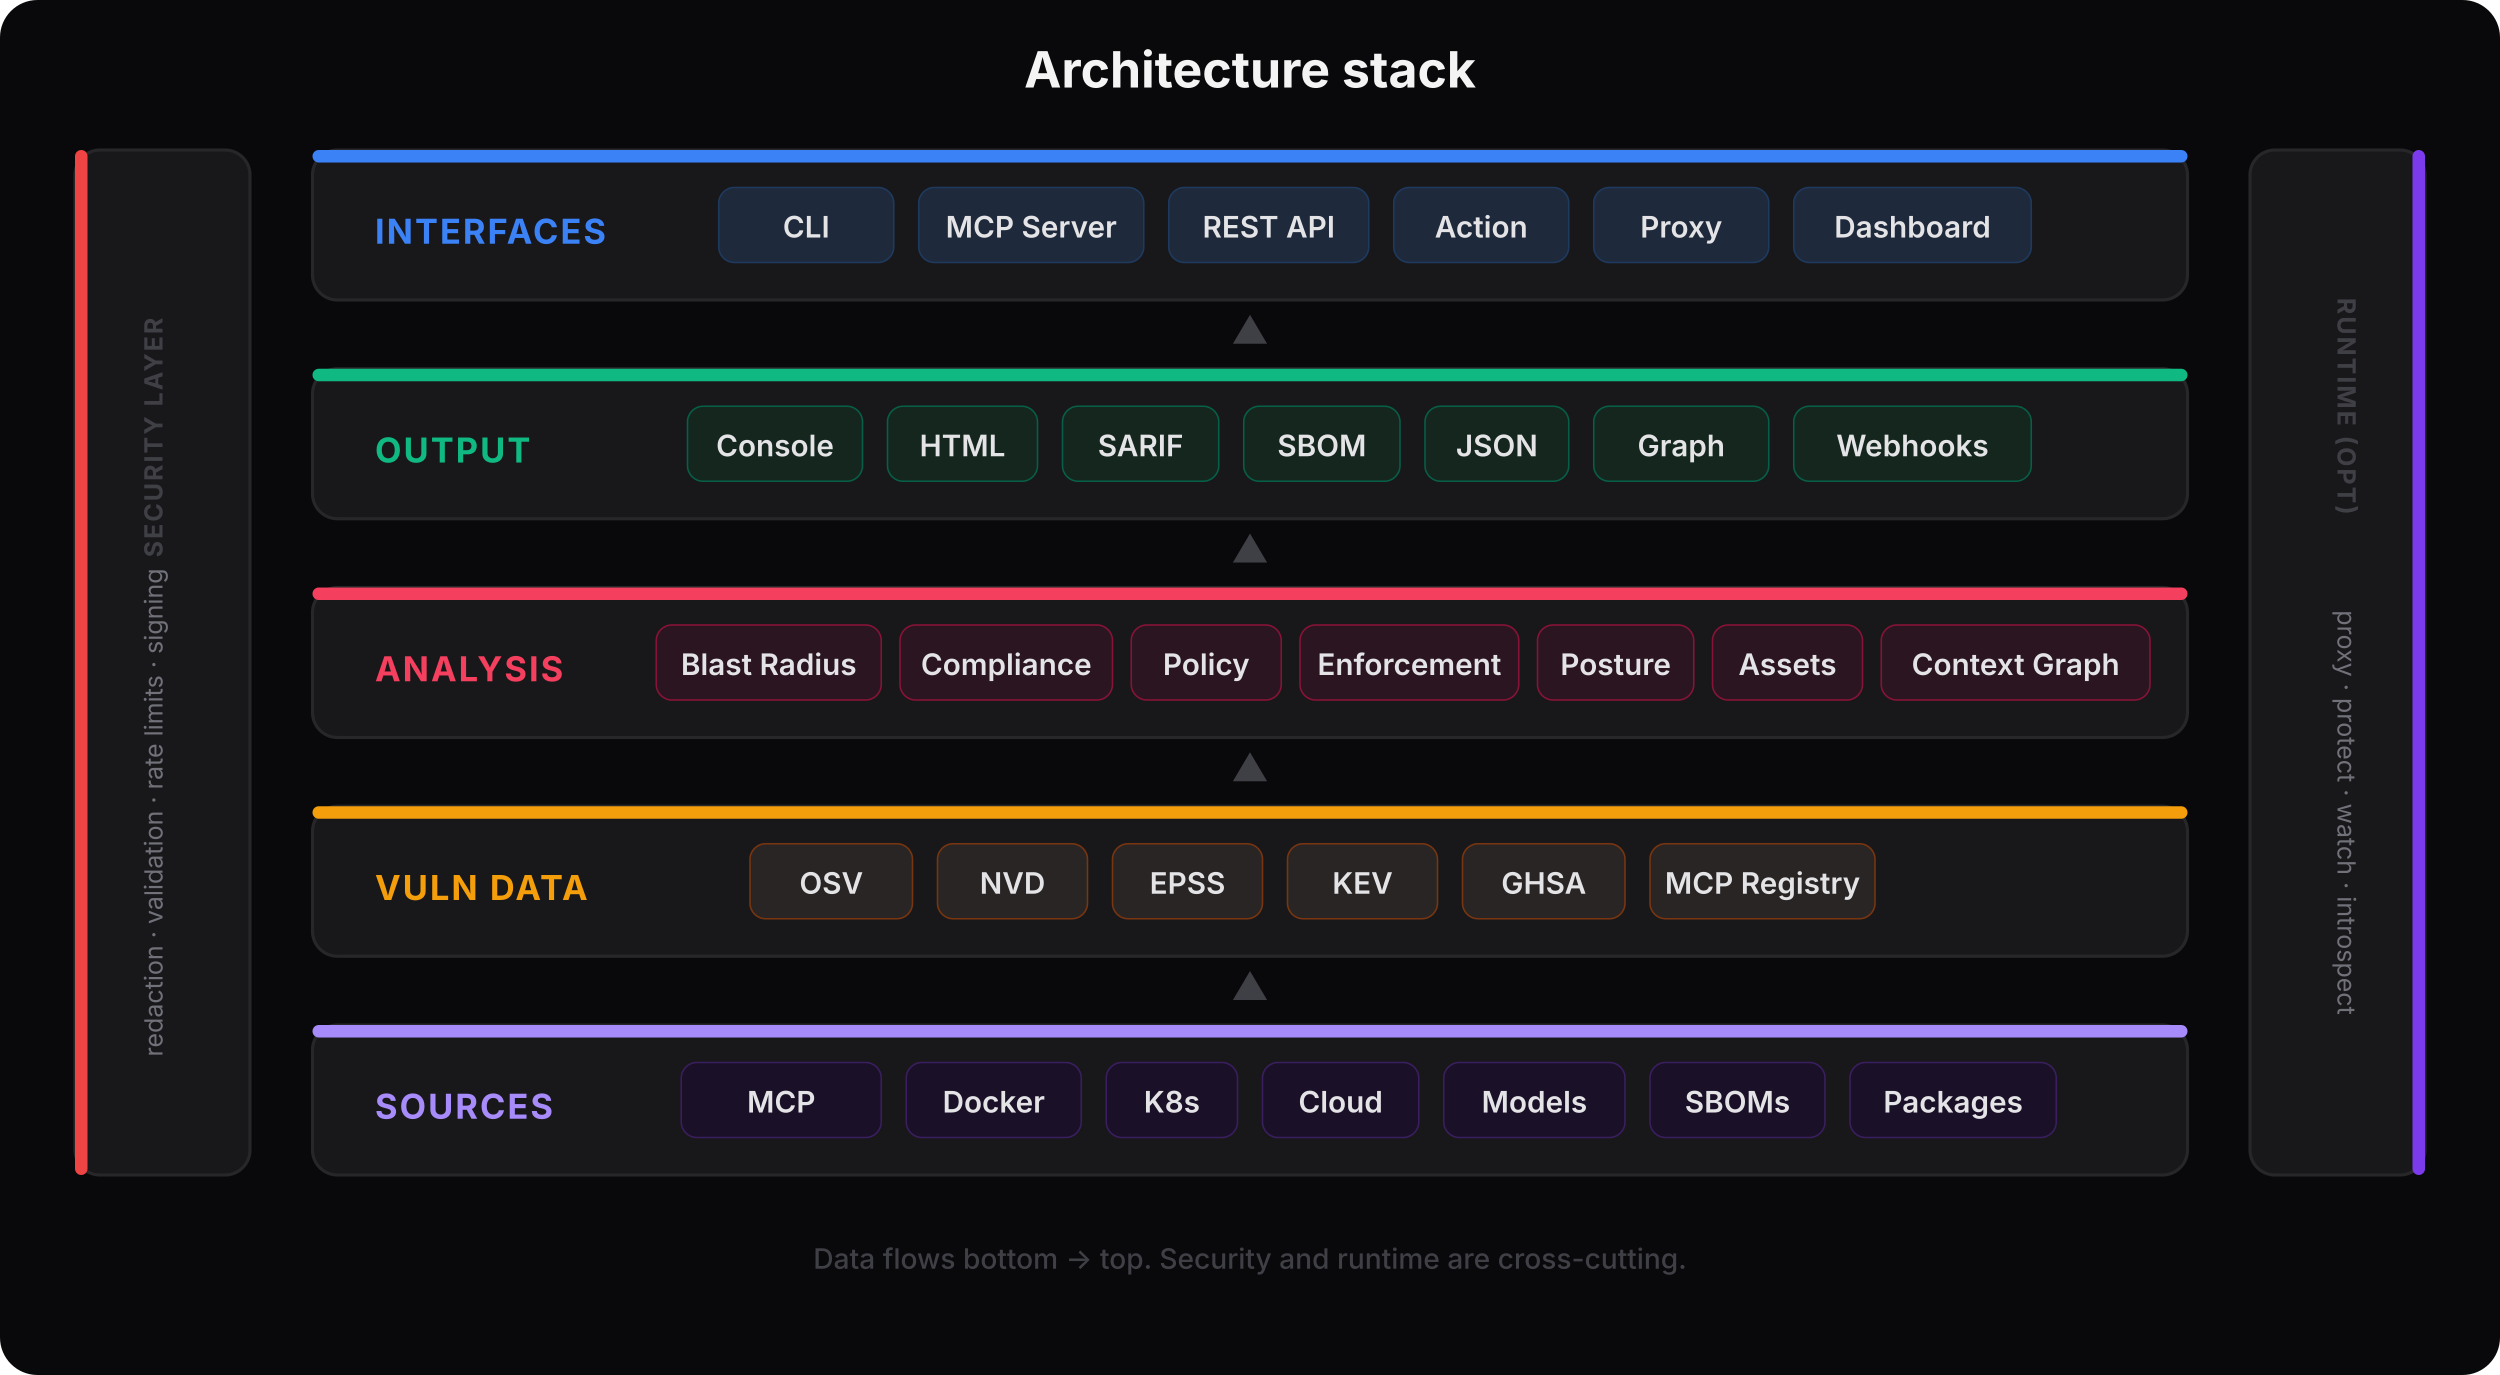
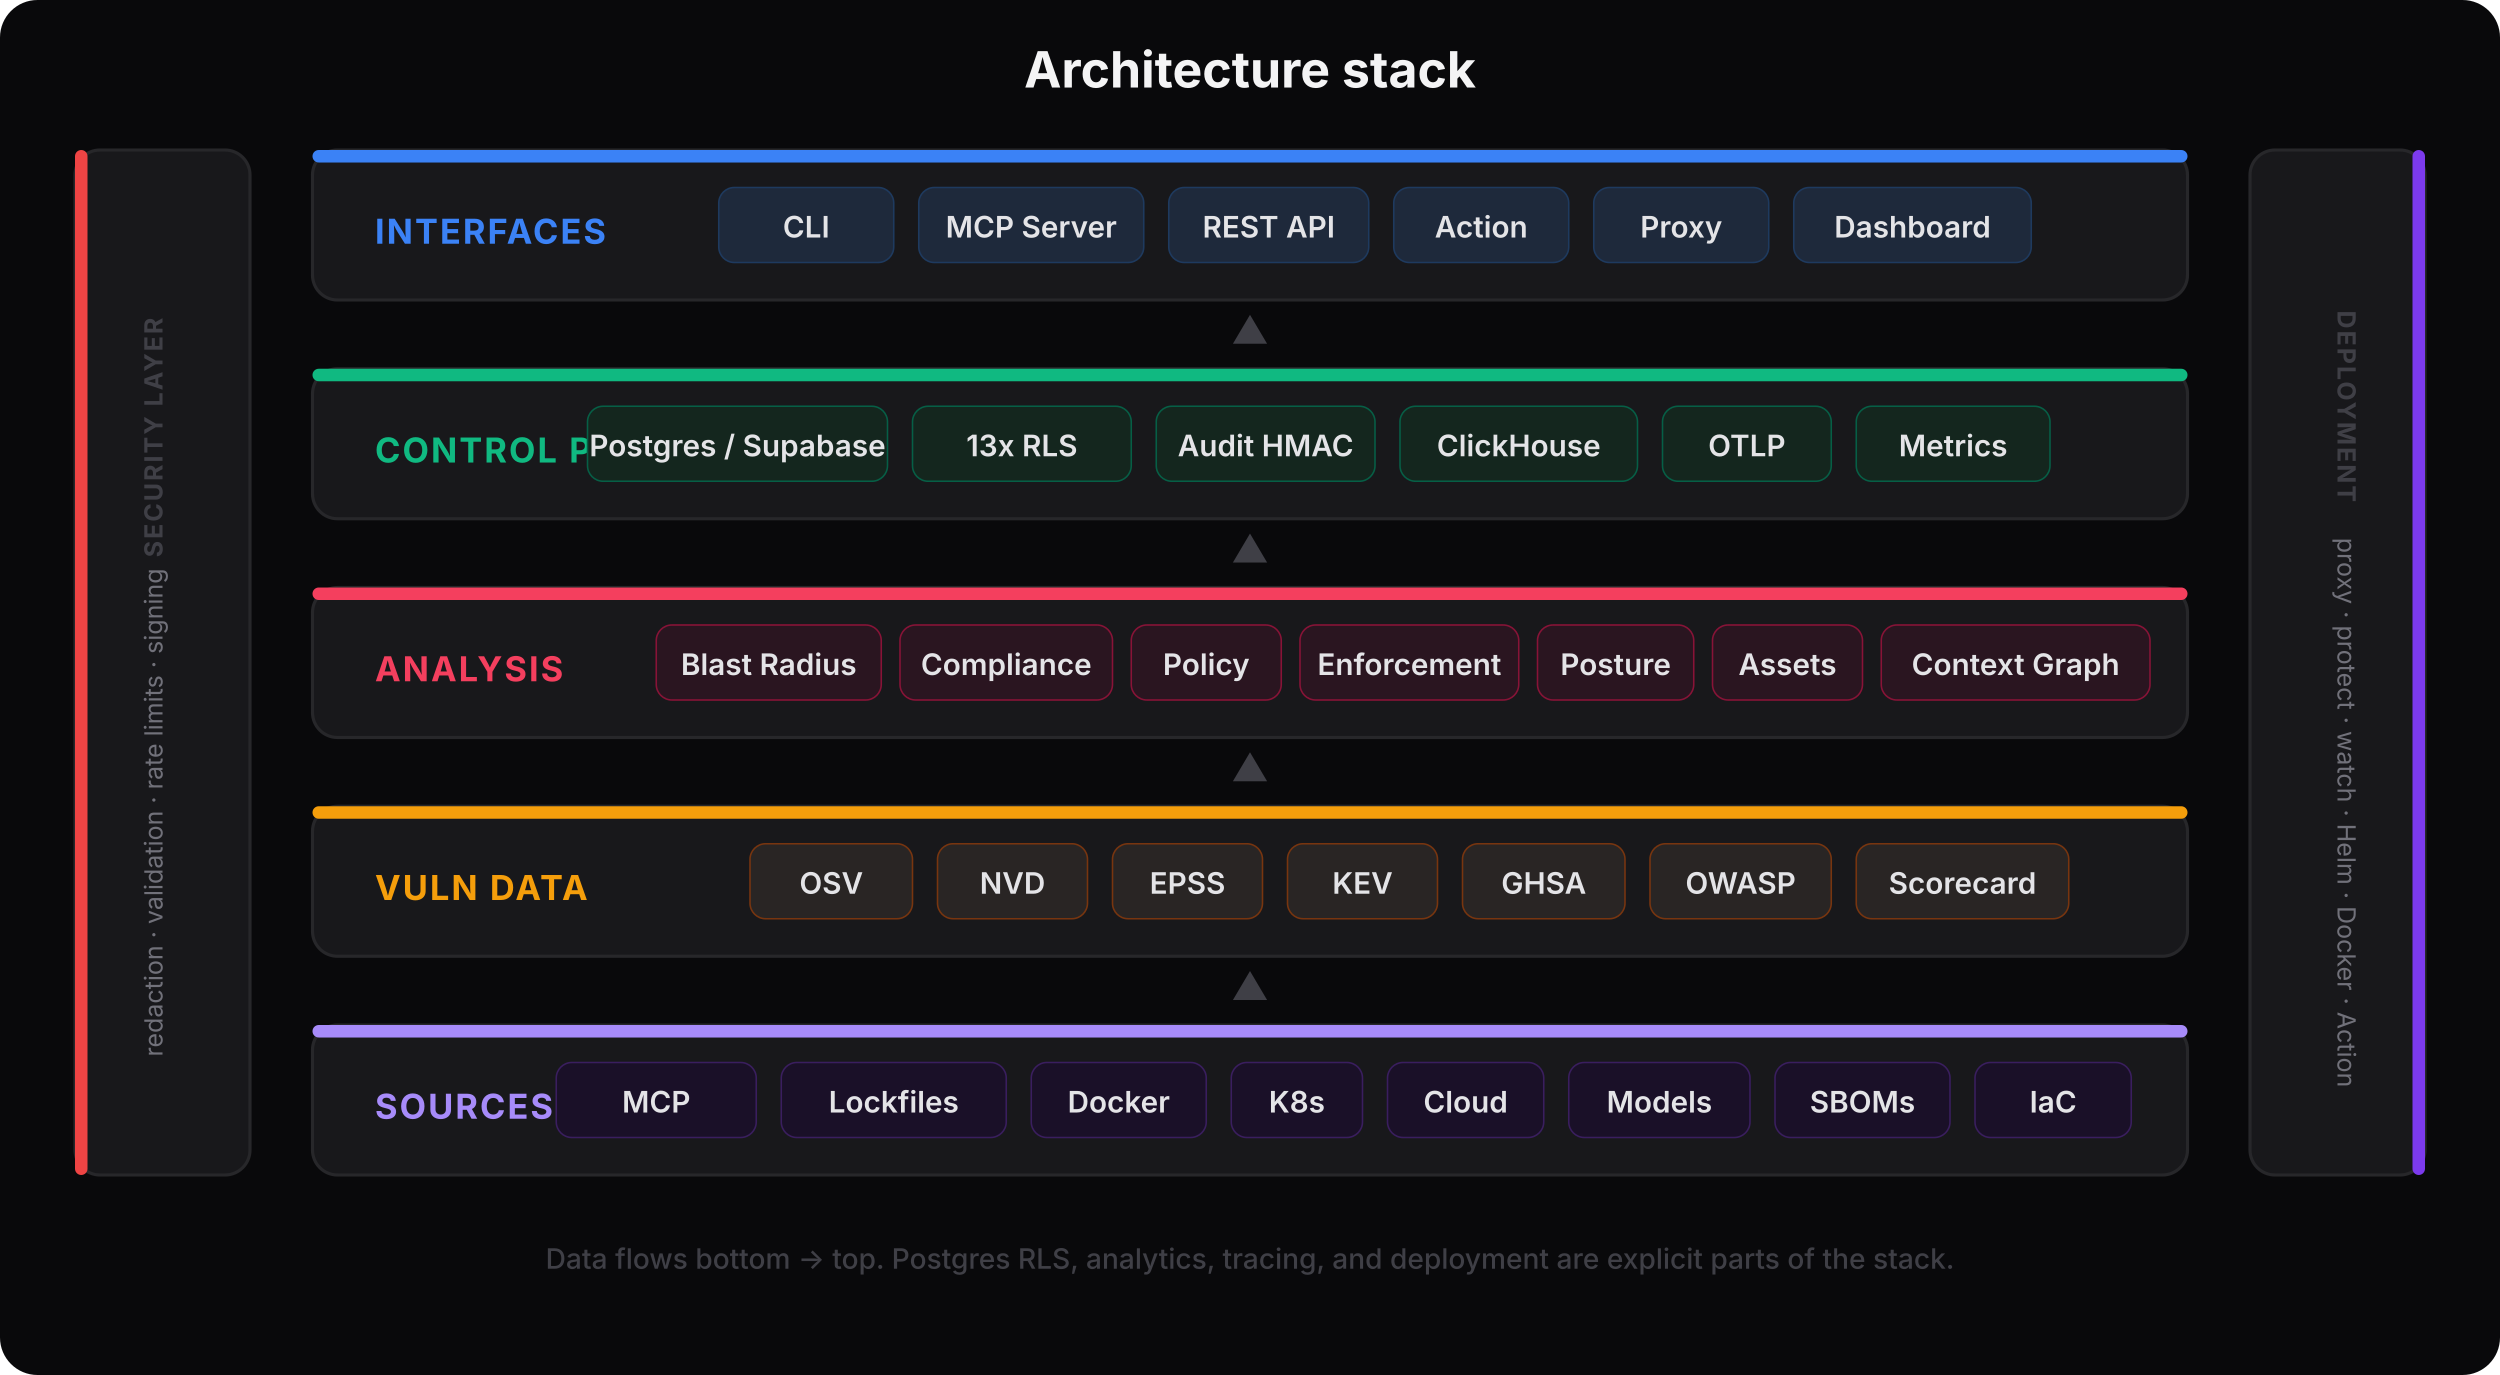
<svg xmlns="http://www.w3.org/2000/svg" viewBox="0 0 800 440" fill="none">
  <style>
    text { font-family: system-ui, -apple-system, 'Segoe UI', sans-serif; }
    .title { font-size: 16px; font-weight: 700; fill: #f4f4f5; }
    .layer-name { font-size: 11px; font-weight: 700; letter-spacing: 0.06em; }
    .item { font-size: 9.5px; font-weight: 600; fill: #e4e4e7; }
    .detail { font-size: 8px; font-weight: 400; fill: #71717a; }
    .arrow-up { font-size: 12px; fill: #3f3f46; }
    .side-label { font-size: 8px; font-weight: 700; letter-spacing: 0.08em; fill: #3f3f46; }
  </style>
  <rect width="800" height="440" rx="12" fill="#09090b" />
  <text x="400" y="28" text-anchor="middle" class="title">Architecture stack</text>
  <rect x="100" y="48" width="600" height="48" rx="8" fill="#18181b" stroke="#27272a" stroke-width="1" />
  <rect x="100" y="48" width="600" height="4" rx="2" fill="#3b82f6" />
  <text x="120" y="78" class="layer-name" fill="#3b82f6">INTERFACES</text>
  <rect x="230" y="60" width="56" height="24" rx="5" fill="#1e293b" stroke="#1e3a5f" stroke-width="0.5" />
  <text x="258" y="76" text-anchor="middle" class="item">CLI</text>
  <rect x="294" y="60" width="72" height="24" rx="5" fill="#1e293b" stroke="#1e3a5f" stroke-width="0.5" />
  <text x="330" y="76" text-anchor="middle" class="item">MCP Server</text>
  <rect x="374" y="60" width="64" height="24" rx="5" fill="#1e293b" stroke="#1e3a5f" stroke-width="0.5" />
  <text x="406" y="76" text-anchor="middle" class="item">REST API</text>
  <rect x="446" y="60" width="56" height="24" rx="5" fill="#1e293b" stroke="#1e3a5f" stroke-width="0.5" />
  <text x="474" y="76" text-anchor="middle" class="item">Action</text>
  <rect x="510" y="60" width="56" height="24" rx="5" fill="#1e293b" stroke="#1e3a5f" stroke-width="0.5" />
  <text x="538" y="76" text-anchor="middle" class="item">Proxy</text>
  <rect x="574" y="60" width="76" height="24" rx="5" fill="#1e293b" stroke="#1e3a5f" stroke-width="0.5" />
  <text x="612" y="76" text-anchor="middle" class="item">Dashboard</text>
  <text x="400" y="110" text-anchor="middle" class="arrow-up">▲</text>
  <rect x="100" y="118" width="600" height="48" rx="8" fill="#18181b" stroke="#27272a" stroke-width="1" />
  <rect x="100" y="118" width="600" height="4" rx="2" fill="#10b981" />
-   <text x="120" y="148" class="layer-name" fill="#10b981">OUTPUT</text>
-   <rect x="220" y="130" width="56" height="24" rx="5" fill="#14261e" stroke="#065f46" stroke-width="0.5" />
-   <text x="248" y="146" text-anchor="middle" class="item">Console</text>
-   <rect x="284" y="130" width="48" height="24" rx="5" fill="#14261e" stroke="#065f46" stroke-width="0.5" />
-   <text x="308" y="146" text-anchor="middle" class="item">HTML</text>
-   <rect x="340" y="130" width="50" height="24" rx="5" fill="#14261e" stroke="#065f46" stroke-width="0.5" />
-   <text x="365" y="146" text-anchor="middle" class="item">SARIF</text>
-   <rect x="398" y="130" width="50" height="24" rx="5" fill="#14261e" stroke="#065f46" stroke-width="0.5" />
-   <text x="423" y="146" text-anchor="middle" class="item">SBOM</text>
-   <rect x="456" y="130" width="46" height="24" rx="5" fill="#14261e" stroke="#065f46" stroke-width="0.5" />
-   <text x="479" y="146" text-anchor="middle" class="item">JSON</text>
-   <rect x="510" y="130" width="56" height="24" rx="5" fill="#14261e" stroke="#065f46" stroke-width="0.5" />
-   <text x="538" y="146" text-anchor="middle" class="item">Graph</text>
-   <rect x="574" y="130" width="76" height="24" rx="5" fill="#14261e" stroke="#065f46" stroke-width="0.5" />
-   <text x="612" y="146" text-anchor="middle" class="item">Webhooks</text>
+   <text x="120" y="148" class="layer-name" fill="#10b981">CONTROL PLANE</text>
+   <rect x="188" y="130" width="96" height="24" rx="5" fill="#14261e" stroke="#065f46" stroke-width="0.5" />
+   <text x="236" y="146" text-anchor="middle" class="item">Postgres / Supabase</text>
+   <rect x="292" y="130" width="70" height="24" rx="5" fill="#14261e" stroke="#065f46" stroke-width="0.5" />
+   <text x="327" y="146" text-anchor="middle" class="item">13x RLS</text>
+   <rect x="370" y="130" width="70" height="24" rx="5" fill="#14261e" stroke="#065f46" stroke-width="0.5" />
+   <text x="405" y="146" text-anchor="middle" class="item">Audit HMAC</text>
+   <rect x="448" y="130" width="76" height="24" rx="5" fill="#14261e" stroke="#065f46" stroke-width="0.5" />
+   <text x="486" y="146" text-anchor="middle" class="item">ClickHouse</text>
+   <rect x="532" y="130" width="54" height="24" rx="5" fill="#14261e" stroke="#065f46" stroke-width="0.5" />
+   <text x="559" y="146" text-anchor="middle" class="item">OTLP</text>
+   <rect x="594" y="130" width="62" height="24" rx="5" fill="#14261e" stroke="#065f46" stroke-width="0.5" />
+   <text x="625" y="146" text-anchor="middle" class="item">Metrics</text>
  <text x="400" y="180" text-anchor="middle" class="arrow-up">▲</text>
  <rect x="100" y="188" width="600" height="48" rx="8" fill="#18181b" stroke="#27272a" stroke-width="1" />
  <rect x="100" y="188" width="600" height="4" rx="2" fill="#f43f5e" />
  <text x="120" y="218" class="layer-name" fill="#f43f5e">ANALYSIS</text>
  <rect x="210" y="200" width="72" height="24" rx="5" fill="#2a1520" stroke="#881337" stroke-width="0.5" />
  <text x="246" y="216" text-anchor="middle" class="item">Blast Radius</text>
  <rect x="288" y="200" width="68" height="24" rx="5" fill="#2a1520" stroke="#881337" stroke-width="0.5" />
  <text x="322" y="216" text-anchor="middle" class="item">Compliance</text>
  <rect x="362" y="200" width="48" height="24" rx="5" fill="#2a1520" stroke="#881337" stroke-width="0.5" />
  <text x="386" y="216" text-anchor="middle" class="item">Policy</text>
  <rect x="416" y="200" width="70" height="24" rx="5" fill="#2a1520" stroke="#881337" stroke-width="0.5" />
  <text x="451" y="216" text-anchor="middle" class="item">Enforcement</text>
  <rect x="492" y="200" width="50" height="24" rx="5" fill="#2a1520" stroke="#881337" stroke-width="0.5" />
  <text x="517" y="216" text-anchor="middle" class="item">Posture</text>
  <rect x="548" y="200" width="48" height="24" rx="5" fill="#2a1520" stroke="#881337" stroke-width="0.5" />
  <text x="572" y="216" text-anchor="middle" class="item">Assets</text>
  <rect x="602" y="200" width="86" height="24" rx="5" fill="#2a1520" stroke="#881337" stroke-width="0.5" />
  <text x="645" y="216" text-anchor="middle" class="item">Context Graph</text>
  <text x="400" y="250" text-anchor="middle" class="arrow-up">▲</text>
  <rect x="100" y="258" width="600" height="48" rx="8" fill="#18181b" stroke="#27272a" stroke-width="1" />
  <rect x="100" y="258" width="600" height="4" rx="2" fill="#f59e0b" />
  <text x="120" y="288" class="layer-name" fill="#f59e0b">VULN DATA</text>
  <rect x="240" y="270" width="52" height="24" rx="5" fill="#292524" stroke="#78350f" stroke-width="0.5" />
  <text x="266" y="286" text-anchor="middle" class="item">OSV</text>
  <rect x="300" y="270" width="48" height="24" rx="5" fill="#292524" stroke="#78350f" stroke-width="0.5" />
  <text x="324" y="286" text-anchor="middle" class="item">NVD</text>
  <rect x="356" y="270" width="48" height="24" rx="5" fill="#292524" stroke="#78350f" stroke-width="0.5" />
  <text x="380" y="286" text-anchor="middle" class="item">EPSS</text>
  <rect x="412" y="270" width="48" height="24" rx="5" fill="#292524" stroke="#78350f" stroke-width="0.5" />
  <text x="436" y="286" text-anchor="middle" class="item">KEV</text>
  <rect x="468" y="270" width="52" height="24" rx="5" fill="#292524" stroke="#78350f" stroke-width="0.5" />
  <text x="494" y="286" text-anchor="middle" class="item">GHSA</text>
-   <rect x="528" y="270" width="72" height="24" rx="5" fill="#292524" stroke="#78350f" stroke-width="0.5" />
-   <text x="564" y="286" text-anchor="middle" class="item">MCP Registry</text>
+   <rect x="528" y="270" width="58" height="24" rx="5" fill="#292524" stroke="#78350f" stroke-width="0.5" />
+   <text x="557" y="286" text-anchor="middle" class="item">OWASP</text>
+   <rect x="594" y="270" width="68" height="24" rx="5" fill="#292524" stroke="#78350f" stroke-width="0.5" />
+   <text x="628" y="286" text-anchor="middle" class="item">Scorecard</text>
  <text x="400" y="320" text-anchor="middle" class="arrow-up">▲</text>
  <rect x="100" y="328" width="600" height="48" rx="8" fill="#18181b" stroke="#27272a" stroke-width="1" />
  <rect x="100" y="328" width="600" height="4" rx="2" fill="#a78bfa" />
  <text x="120" y="358" class="layer-name" fill="#a78bfa">SOURCES</text>
-   <rect x="218" y="340" width="64" height="24" rx="5" fill="#1a1028" stroke="#3a1e5f" stroke-width="0.5" />
-   <text x="250" y="356" text-anchor="middle" class="item">MCP</text>
-   <rect x="290" y="340" width="56" height="24" rx="5" fill="#1a1028" stroke="#3a1e5f" stroke-width="0.5" />
-   <text x="318" y="356" text-anchor="middle" class="item">Docker</text>
-   <rect x="354" y="340" width="42" height="24" rx="5" fill="#1a1028" stroke="#3a1e5f" stroke-width="0.5" />
-   <text x="375" y="356" text-anchor="middle" class="item">K8s</text>
-   <rect x="404" y="340" width="50" height="24" rx="5" fill="#1a1028" stroke="#3a1e5f" stroke-width="0.5" />
-   <text x="429" y="356" text-anchor="middle" class="item">Cloud</text>
-   <rect x="462" y="340" width="58" height="24" rx="5" fill="#1a1028" stroke="#3a1e5f" stroke-width="0.5" />
-   <text x="491" y="356" text-anchor="middle" class="item">Models</text>
-   <rect x="528" y="340" width="56" height="24" rx="5" fill="#1a1028" stroke="#3a1e5f" stroke-width="0.5" />
-   <text x="556" y="356" text-anchor="middle" class="item">SBOMs</text>
-   <rect x="592" y="340" width="66" height="24" rx="5" fill="#1a1028" stroke="#3a1e5f" stroke-width="0.5" />
-   <text x="625" y="356" text-anchor="middle" class="item">Packages</text>
+   <rect x="178" y="340" width="64" height="24" rx="5" fill="#1a1028" stroke="#3a1e5f" stroke-width="0.5" />
+   <text x="210" y="356" text-anchor="middle" class="item">MCP</text>
+   <rect x="250" y="340" width="72" height="24" rx="5" fill="#1a1028" stroke="#3a1e5f" stroke-width="0.5" />
+   <text x="286" y="356" text-anchor="middle" class="item">Lockfiles</text>
+   <rect x="330" y="340" width="56" height="24" rx="5" fill="#1a1028" stroke="#3a1e5f" stroke-width="0.5" />
+   <text x="358" y="356" text-anchor="middle" class="item">Docker</text>
+   <rect x="394" y="340" width="42" height="24" rx="5" fill="#1a1028" stroke="#3a1e5f" stroke-width="0.5" />
+   <text x="415" y="356" text-anchor="middle" class="item">K8s</text>
+   <rect x="444" y="340" width="50" height="24" rx="5" fill="#1a1028" stroke="#3a1e5f" stroke-width="0.5" />
+   <text x="469" y="356" text-anchor="middle" class="item">Cloud</text>
+   <rect x="502" y="340" width="58" height="24" rx="5" fill="#1a1028" stroke="#3a1e5f" stroke-width="0.5" />
+   <text x="531" y="356" text-anchor="middle" class="item">Models</text>
+   <rect x="568" y="340" width="56" height="24" rx="5" fill="#1a1028" stroke="#3a1e5f" stroke-width="0.5" />
+   <text x="596" y="356" text-anchor="middle" class="item">SBOMs</text>
+   <rect x="632" y="340" width="50" height="24" rx="5" fill="#1a1028" stroke="#3a1e5f" stroke-width="0.5" />
+   <text x="657" y="356" text-anchor="middle" class="item">IaC</text>
  <rect x="24" y="48" width="56" height="328" rx="8" fill="#18181b" stroke="#27272a" stroke-width="1" />
  <rect x="24" y="48" width="4" height="328" rx="2" fill="#ef4444" />
  <text x="52" y="140" text-anchor="middle" class="side-label" fill="#ef4444" transform="rotate(-90, 52, 140)">SECURITY LAYER</text>
  <text x="52" y="260" text-anchor="middle" class="detail" transform="rotate(-90, 52, 260)">redaction · validation · rate limits · signing</text>
  <rect x="720" y="48" width="56" height="328" rx="8" fill="#18181b" stroke="#27272a" stroke-width="1" />
  <rect x="772" y="48" width="4" height="328" rx="2" fill="#7c3aed" />
-   <text x="748" y="130" text-anchor="middle" class="side-label" fill="#c4b5fd" transform="rotate(90, 748, 130)">RUNTIME (OPT)</text>
-   <text x="748" y="260" text-anchor="middle" class="detail" transform="rotate(90, 748, 260)">proxy · protect · watch · introspect</text>
-   <text x="400" y="406" text-anchor="middle" font-size="9" font-weight="500" fill="#3f3f46" font-family="system-ui, sans-serif">Data flows bottom → top. Security and runtime are cross-cutting.</text>
+   <text x="748" y="130" text-anchor="middle" class="side-label" fill="#c4b5fd" transform="rotate(90, 748, 130)">DEPLOYMENT</text>
+   <text x="748" y="260" text-anchor="middle" class="detail" transform="rotate(90, 748, 260)">proxy · protect · watch · Helm · Docker · Action</text>
+   <text x="400" y="406" text-anchor="middle" font-size="9" font-weight="500" fill="#3f3f46" font-family="system-ui, sans-serif">Data flows bottom → top. Postgres RLS, analytics, tracing, and deployment are explicit parts of the stack.</text>
</svg>
